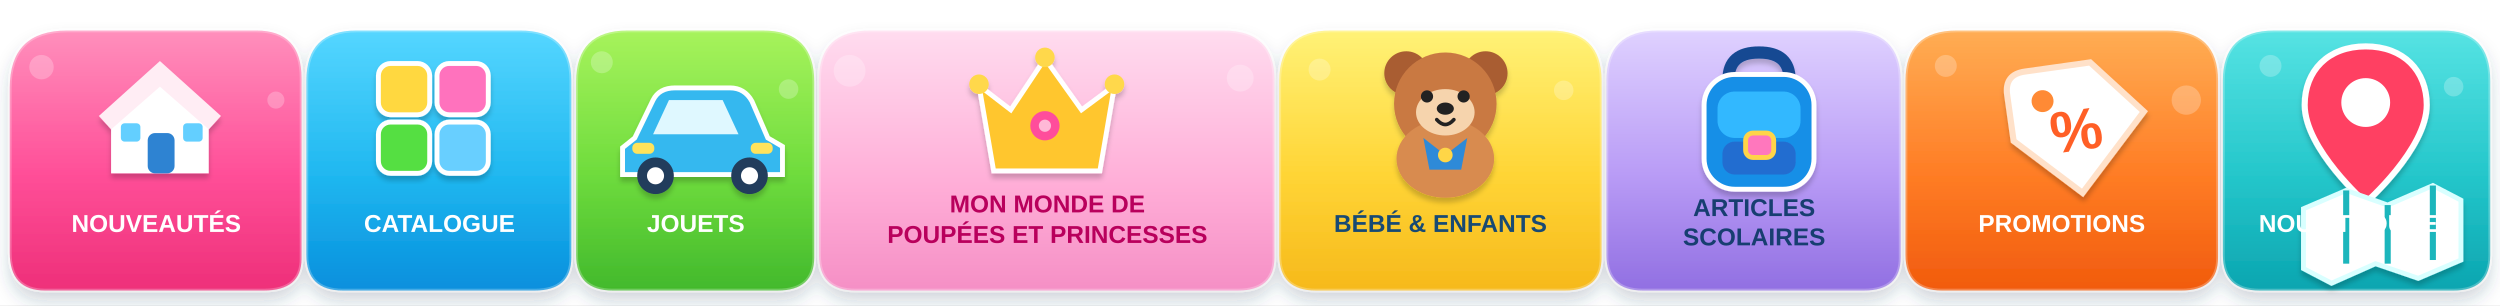
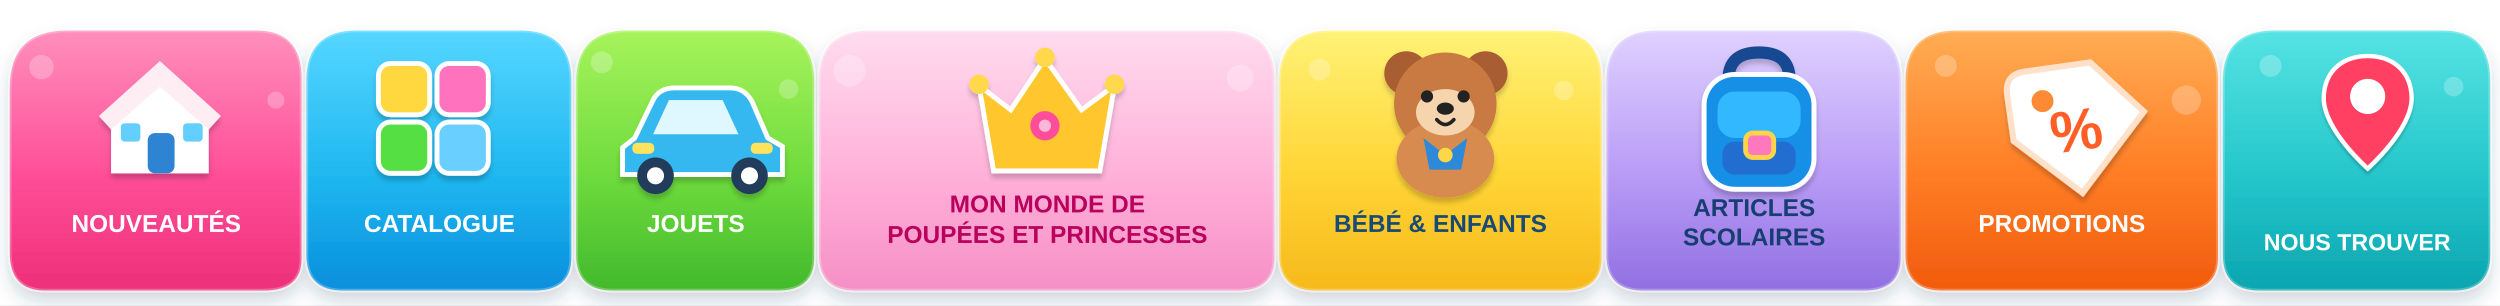
<svg xmlns="http://www.w3.org/2000/svg" viewBox="0 0 2048 250">
  <defs>
    <linearGradient id="p" x2="0" y2="1">
      <stop stop-color="#ff8fbc" />
      <stop offset=".55" stop-color="#ff4f98" />
      <stop offset="1" stop-color="#ee2f79" />
    </linearGradient>
    <linearGradient id="b" x2="0" y2="1">
      <stop stop-color="#55d6ff" />
      <stop offset=".55" stop-color="#20b8f0" />
      <stop offset="1" stop-color="#078fdd" />
    </linearGradient>
    <linearGradient id="g" x2="0" y2="1">
      <stop stop-color="#a7f35c" />
      <stop offset=".55" stop-color="#6fdc3d" />
      <stop offset="1" stop-color="#42b92c" />
    </linearGradient>
    <linearGradient id="pk" x2="0" y2="1">
      <stop stop-color="#ffdcef" />
      <stop offset=".6" stop-color="#ffadd7" />
      <stop offset="1" stop-color="#f58fc5" />
    </linearGradient>
    <linearGradient id="y" x2="0" y2="1">
      <stop stop-color="#fff277" />
      <stop offset=".55" stop-color="#ffd536" />
      <stop offset="1" stop-color="#f6b91b" />
    </linearGradient>
    <linearGradient id="v" x2="0" y2="1">
      <stop stop-color="#dfd1ff" />
      <stop offset=".55" stop-color="#b99cf6" />
      <stop offset="1" stop-color="#916fe2" />
    </linearGradient>
    <linearGradient id="o" x2="0" y2="1">
      <stop stop-color="#ffad54" />
      <stop offset=".55" stop-color="#ff7d25" />
      <stop offset="1" stop-color="#f15b0d" />
    </linearGradient>
    <linearGradient id="t" x2="0" y2="1">
      <stop stop-color="#56e3e3" />
      <stop offset=".55" stop-color="#25c7cb" />
      <stop offset="1" stop-color="#0ba5b0" />
    </linearGradient>
    <filter id="sh" x="-20%" y="-30%" width="140%" height="170%">
      <feDropShadow dx="0" dy="8" stdDeviation="7" flood-color="#24485c" flood-opacity=".22" />
    </filter>
    <filter id="ish">
      <feDropShadow dx="0" dy="4" stdDeviation="2" flood-opacity=".2" />
    </filter>
  </defs>
  <rect width="2048" height="250" fill="white" />
  <g filter="url(#sh)" stroke="#fff" stroke-opacity=".25" stroke-width="3">
    <path d="M8 72Q8 25 55 25H210Q247 25 247 64V212Q247 238 216 238H37Q8 238 8 207Z" fill="url(#p)" />
    <path d="M251 66Q251 25 292 25H426Q468 25 468 66V211Q468 238 438 238H281Q251 238 251 209Z" fill="url(#b)" />
    <path d="M472 67Q472 25 514 25H625Q667 25 667 67V211Q667 238 637 238H502Q472 238 472 209Z" fill="url(#g)" />
    <path d="M671 65Q671 25 713 25H1002Q1044 25 1044 65V211Q1044 238 1014 238H701Q671 238 671 209Z" fill="url(#pk)" />
    <path d="M1048 66Q1048 25 1090 25H1270Q1312 25 1312 66V211Q1312 238 1282 238H1078Q1048 238 1048 209Z" fill="url(#y)" />
    <path d="M1316 66Q1316 25 1358 25H1515Q1557 25 1557 66V211Q1557 238 1527 238H1346Q1316 238 1316 209Z" fill="url(#v)" />
    <path d="M1561 66Q1561 25 1603 25H1775Q1817 25 1817 66V211Q1817 238 1787 238H1591Q1561 238 1561 209Z" fill="url(#o)" />
    <path d="M1821 66Q1821 25 1863 25H2001Q2040 25 2040 66V209Q2040 238 2010 238H1851Q1821 238 1821 209Z" fill="url(#t)" />
  </g>
  <g fill="#fff" opacity=".24">
    <circle cx="34" cy="55" r="10" />
    <circle cx="226" cy="82" r="7" />
    <circle cx="493" cy="51" r="9" />
    <circle cx="646" cy="73" r="8" />
    <circle cx="696" cy="58" r="13" />
    <circle cx="1016" cy="64" r="11" />
    <circle cx="1081" cy="57" r="9" />
    <circle cx="1281" cy="74" r="8" />
    <circle cx="1594" cy="54" r="9" />
    <circle cx="1791" cy="82" r="12" />
    <circle cx="1860" cy="54" r="9" />
    <circle cx="2010" cy="71" r="8" />
  </g>
  <g transform="translate(76 40)" filter="url(#ish)">
    <path d="M15 53L55 18l40 35v49H15Z" fill="#fff" />
    <path d="M5 55L55 10l50 45-10 11-40-35-40 35Z" fill="#ffedf4" />
    <rect x="45" y="69" width="22" height="33" rx="6" fill="#2e83d2" />
    <rect x="23" y="61" width="16" height="15" rx="3" fill="#63cfff" />
    <rect x="74" y="61" width="16" height="15" rx="3" fill="#63cfff" />
  </g>
  <g transform="translate(310 44)" filter="url(#ish)">
    <rect x="0" y="8" width="42" height="42" rx="10" fill="#ffd83f" stroke="#fff" stroke-width="4" />
    <rect x="48" y="8" width="42" height="42" rx="10" fill="#ff72bd" stroke="#fff" stroke-width="4" />
    <rect x="0" y="56" width="42" height="42" rx="10" fill="#55df43" stroke="#fff" stroke-width="4" />
    <rect x="48" y="56" width="42" height="42" rx="10" fill="#67cfff" stroke="#fff" stroke-width="4" />
  </g>
  <g transform="translate(510 58)" filter="url(#ish)">
    <path d="M10 55l15-31q5-10 18-10h45q12 0 18 11l13 30 12 7v23H0V63Z" fill="#36b8ef" stroke="#fff" stroke-width="4" />
    <path d="M38 24h44l13 28H25Z" fill="#dff8ff" />
    <circle cx="27" cy="86" r="15" fill="#243d5c" />
    <circle cx="104" cy="86" r="15" fill="#243d5c" />
    <circle cx="27" cy="86" r="7" fill="#fff" />
    <circle cx="104" cy="86" r="7" fill="#fff" />
    <rect x="8" y="59" width="18" height="9" rx="4" fill="#ffe35c" />
    <rect x="105" y="59" width="18" height="9" rx="4" fill="#ffe35c" />
  </g>
  <g transform="translate(798 36)" filter="url(#ish)">
    <path d="M4 34l26 20 28-42 30 42 27-20-12 70H16Z" fill="#ffc62d" stroke="#fff" stroke-width="4" />
    <circle cx="58" cy="67" r="12" fill="#ff4e9b" />
    <circle cx="58" cy="67" r="5" fill="#fff" opacity=".6" />
    <circle cx="4" cy="33" r="8" fill="#ffd84b" />
    <circle cx="58" cy="11" r="8" fill="#ffd84b" />
    <circle cx="115" cy="33" r="8" fill="#ffd84b" />
  </g>
  <g transform="translate(1134 37)" filter="url(#ish)">
    <circle cx="18" cy="23" r="18" fill="#a95d32" />
    <circle cx="83" cy="23" r="18" fill="#a95d32" />
    <circle cx="50" cy="48" r="42" fill="#c97943" />
    <ellipse cx="50" cy="93" rx="40" ry="32" fill="#d88b4f" />
    <ellipse cx="50" cy="55" rx="24" ry="19" fill="#f6d4ad" />
    <circle cx="35" cy="42" r="5" fill="#222" />
    <circle cx="65" cy="42" r="5" fill="#222" />
    <ellipse cx="50" cy="52" rx="7" ry="5" fill="#222" />
    <path d="M43 61q7 8 14 0" fill="none" stroke="#222" stroke-width="3" stroke-linecap="round" />
    <path d="M32 76l18 14 18-14-5 26H37Z" fill="#2e8ad8" />
    <circle cx="50" cy="90" r="6" fill="#ffd646" />
  </g>
  <g transform="translate(1388 39)" filter="url(#ish)">
    <path d="M28 26q0-22 25-22t25 22" fill="none" stroke="#174a92" stroke-width="10" />
    <rect x="8" y="22" width="90" height="94" rx="25" fill="#168fe7" stroke="#fff" stroke-width="4" />
    <rect x="19" y="36" width="68" height="38" rx="14" fill="#32b8ff" />
    <rect x="23" y="77" width="60" height="27" rx="10" fill="#246dd0" />
    <rect x="42" y="70" width="23" height="20" rx="6" fill="#ff77bd" stroke="#ffd449" stroke-width="4" />
  </g>
  <g transform="translate(1640 46) rotate(-8 55 55)" filter="url(#ish)">
    <path d="M8 25Q8 8 25 8h54l38 46-59 59L8 63Z" fill="#fff" stroke="#ffe1c9" stroke-width="5" />
    <circle cx="36" cy="34" r="9" fill="#ff8a34" />
    <text x="60" y="78" text-anchor="middle" font-family="Arial" font-weight="900" font-size="48" fill="#ff5f27">%</text>
  </g>
-   <g transform="translate(1883 34)" filter="url(#ish)">
+   <g transform="translate(1900 43) scale(.72)" filter="url(#ish)">
    <path d="M55 4c-31 0-50 20-50 48 0 36 50 80 50 80s50-44 50-80C105 24 86 4 55 4Z" fill="#ff3f62" stroke="#fff" stroke-width="5" />
    <circle cx="55" cy="50" r="20" fill="#fff" />
-     <path d="M4 137l35-15 34 12 37-16 23 12v49l-35 15-35-12-36 16-23-12Z" fill="#fff" stroke="#d9ffff" stroke-width="4" />
-     <path d="M39 122v60M73 134v48M110 118v61" stroke="#1db6bc" stroke-width="5" />
  </g>
  <g font-family="Arial,Helvetica,sans-serif" font-weight="900" text-anchor="middle" fill="#fff" font-size="20">
    <text x="128" y="190">NOUVEAUTÉS</text>
    <text x="360" y="190">CATALOGUE</text>
    <text x="570" y="190">JOUETS</text>
    <text x="858" y="174" fill="#b9005c">MON MONDE DE</text>
    <text x="858" y="199" fill="#b9005c">POUPÉES ET PRINCESSES</text>
    <text x="1180" y="190" fill="#174a74">BÉBÉ &amp; ENFANTS</text>
    <text x="1437" y="177" fill="#173e70">ARTICLES</text>
    <text x="1437" y="201" fill="#173e70">SCOLAIRES</text>
    <text x="1689" y="190">PROMOTIONS</text>
-     <text x="1931" y="190">NOUS TROUVER</text>
+     <text x="1931" y="205" font-size="19">NOUS TROUVER</text>
  </g>
</svg>
